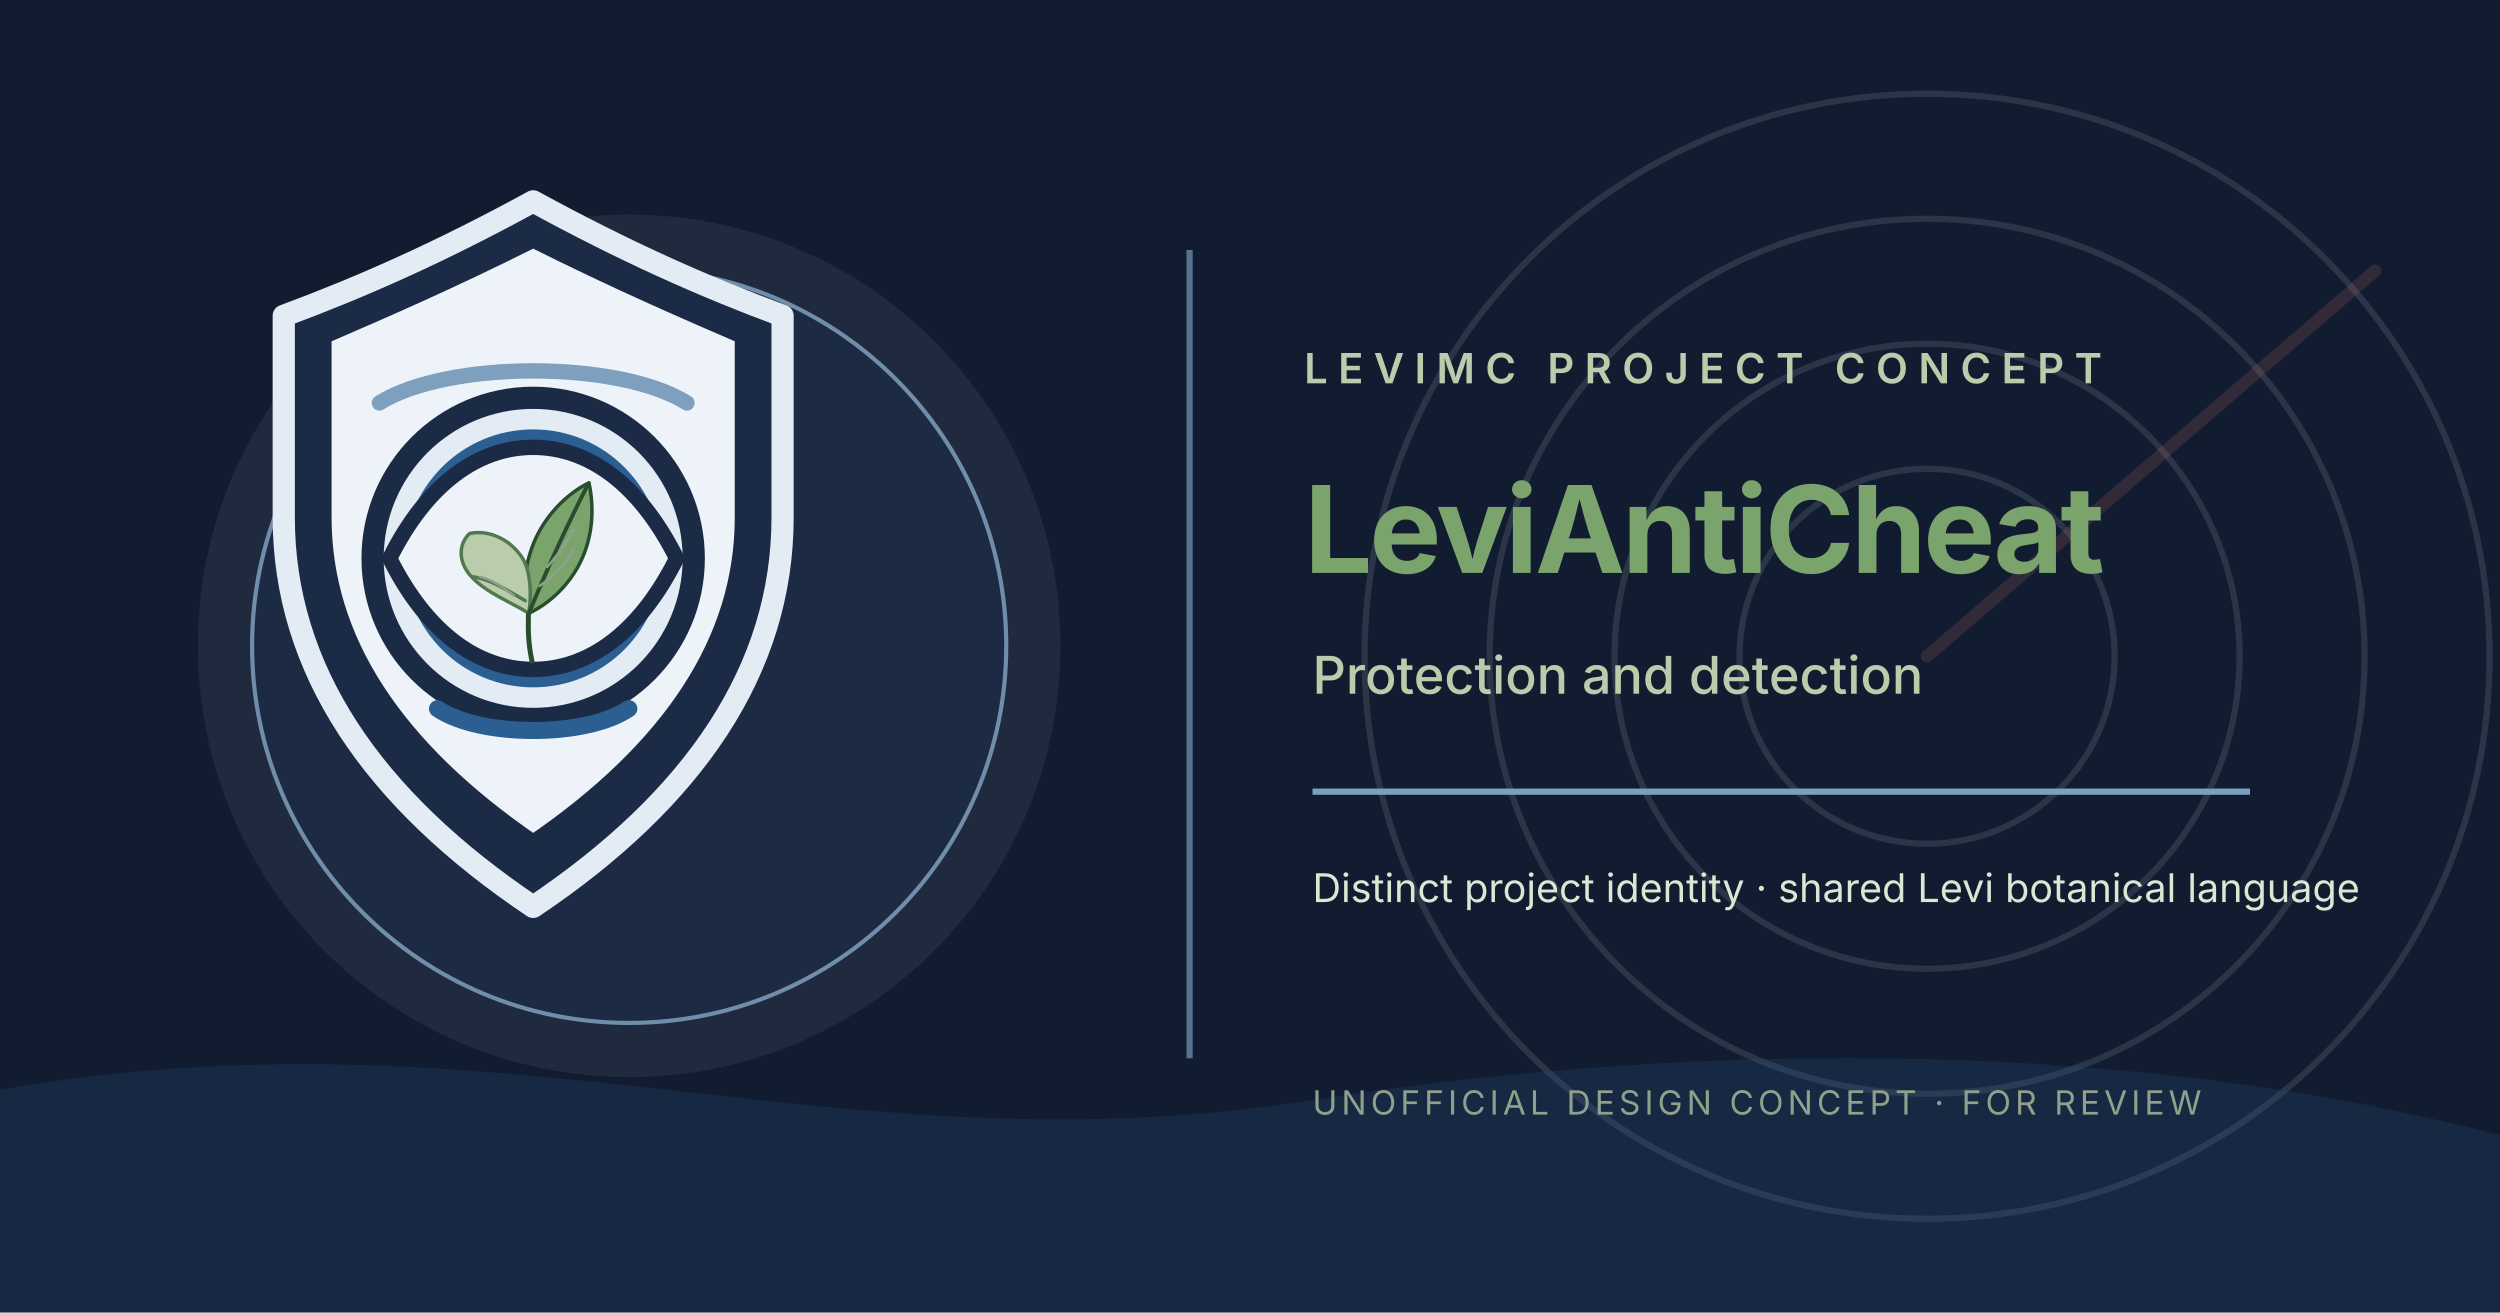
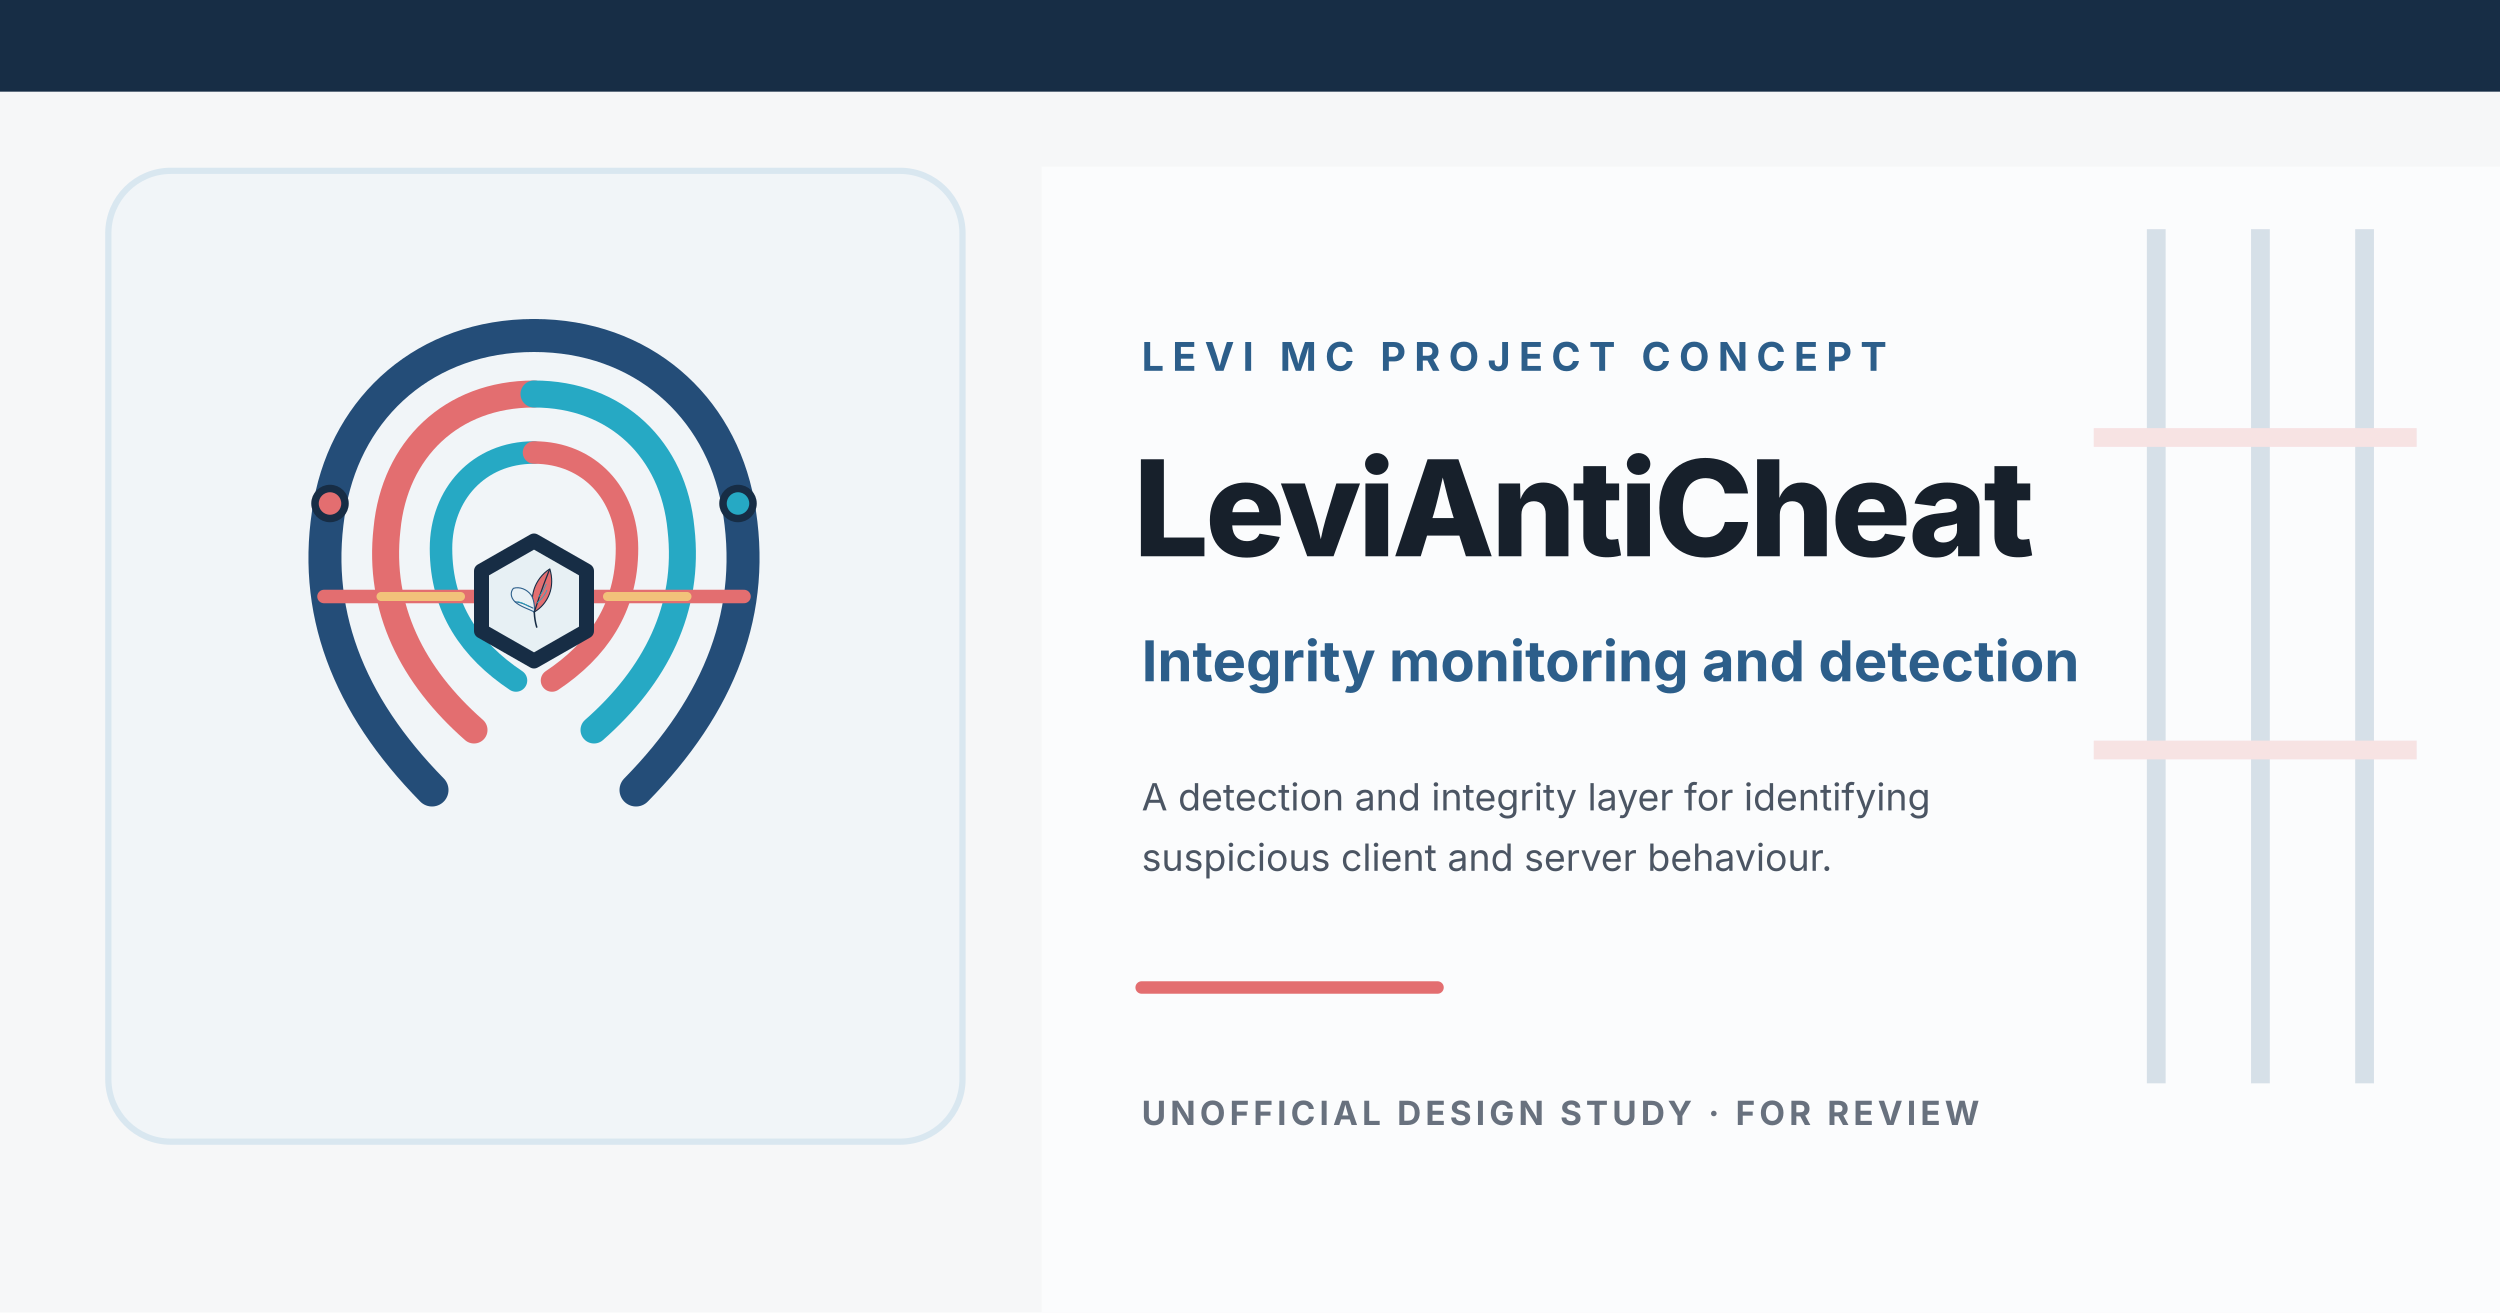
<svg xmlns="http://www.w3.org/2000/svg" width="1200" height="630" viewBox="0 0 1200 630" role="img" aria-labelledby="title desc">
-   <defs>
-     <linearGradient id="bg" x1="0" y1="0" x2="1" y2="1">
-       <stop offset="0" stop-color="#111c31" />
-       <stop offset="1" stop-color="#1b2a45" />
-     </linearGradient>
-   </defs>
-   <rect width="1200" height="630" fill="#111c31" />
-   <g>
-     <circle cx="925" cy="315" r="90" fill="none" stroke="#e3ebf4" stroke-width="3" opacity=".12" />
-     <circle cx="925" cy="315" r="150" fill="none" stroke="#e3ebf4" stroke-width="3" opacity=".12" />
-     <circle cx="925" cy="315" r="210" fill="none" stroke="#e3ebf4" stroke-width="3" opacity=".12" />
-     <circle cx="925" cy="315" r="270" fill="none" stroke="#e3ebf4" stroke-width="3" opacity=".12" />
-     <path d="M925 315 L1140 130" fill="none" stroke="#e36a69" stroke-width="6" stroke-linecap="round" stroke-linejoin="round" opacity=".16" />
+   <rect width="1200" height="630" fill="#f6f7f8" />
+   <path d="M0 0 H1200 V44 H0Z" fill="#172d45" />
+   <path d="M500 80 H1200 V630 H500Z" fill="#fbfcfd" />
+   <g fill="none" stroke-width="9" opacity=".18">
+     <path d="M1035 110 V520 M1085 110 V520 M1135 110 V520" stroke="#2c5e8a" />
+     <path d="M1005 210 H1160 M1005 360 H1160" stroke="#e36e70" />
  </g>
-   <path d="M0 523 C245 481 402 564 630 528 C823 498 1030 500 1200 545 V630 H0Z" fill="#2c5f91" opacity=".18" />
-   <circle cx="302" cy="310" r="207" fill="#e3ebf4" opacity=".07" />
-   <circle cx="302" cy="310" r="181" fill="#1b2a45" stroke="#7e9fbd" stroke-width="2" opacity=".85" />
-   <g transform="translate(46 54) scale(.82)">
-     <path d="M256 52 C309 81 356 102 402 119 V237 C402 326 350 402 256 465 C162 402 110 326 110 237 V119 C156 102 203 81 256 52Z" fill="#1b2a45" stroke="#e3ebf4" stroke-width="13" stroke-linecap="round" stroke-linejoin="round" />
-     <path d="M256 73 C306 98 343 114 380 130 V237 C380 309 338 373 256 429 C174 373 132 309 132 237 V130 C169 114 206 98 256 73Z" fill="#edf3f8" stroke="#1b2a45" stroke-width="12" stroke-linecap="round" stroke-linejoin="round" />
-     <path d="M166 170 C206 145 306 145 346 170" fill="none" stroke="#7e9fbd" stroke-width="9" stroke-linecap="round" stroke-linejoin="round" />
-     <circle cx="256" cy="261" r="94" fill="#e3ebf4" stroke="#1b2a45" stroke-width="13" />
-     <circle cx="256" cy="261" r="70" fill="#e36a69" stroke="#2c5f91" stroke-width="11" />
-     <path d="M172 261 C194 217 224 196 256 196 C288 196 318 217 340 261 C318 305 288 326 256 326 C224 326 194 305 172 261Z" fill="#edf3f8" stroke="#1b2a45" stroke-width="9" stroke-linecap="round" stroke-linejoin="round" />
-     <g transform="translate(252 270) rotate(-5) scale(0.29)" opacity="1.0">
-       <path d="M-2 80 C-12 42 -5 -12 21 -62 C45 -108 89 -151 142 -172 C149 -114 138 -60 112 -16 C86 28 44 63 -2 80Z" fill="#7ba46d" stroke="#294c2d" stroke-width="7" stroke-linejoin="round" />
-       <path d="M-2 80 C-33 56 -85 31 -112 -5 C-135 -36 -132 -71 -107 -91 C-65 -96 -23 -69 -4 -30 C8 -4 8 39 -2 80Z" fill="#b9ccac" stroke="#52784d" stroke-width="7" stroke-linejoin="round" />
-       <path d="M-3 82 C24 31 61 -42 139 -168" fill="none" stroke="#294c2d" stroke-width="8" stroke-linecap="round" />
-       <path d="M-7 54 C-45 27 -73 5 -110 -4" fill="none" stroke="#52784d" stroke-width="7" stroke-linecap="round" />
-       <path d="M-3 83 C-7 116 -8 145 -4 177" fill="none" stroke="#294c2d" stroke-width="10" stroke-linecap="round" />
-       <path d="M24 27 C54 10 82 -12 100 -42 M43 -10 C69 -34 87 -58 103 -81 M-29 42 C-55 17 -75 4 -94 -2" fill="none" stroke="#90a08c" stroke-width="5" stroke-linecap="round" />
+   <rect x="52" y="82" width="410" height="466" rx="30" fill="#f1f5f8" stroke="#d9e7f0" stroke-width="3" />
+   <g transform="translate(72 102) scale(.72)">
+     <path d="M256 82 C184 82 132 129 120 194 C107 265 132 328 188 385" fill="none" stroke="#244d78" stroke-width="22" stroke-linecap="round" stroke-linejoin="round" />
+     <path d="M256 121 C201 121 163 158 158 211 C152 264 175 309 216 345" fill="none" stroke="#e36e70" stroke-width="18" stroke-linecap="round" stroke-linejoin="round" />
+     <path d="M256 160 C219 160 194 188 194 224 C194 264 214 292 244 312" fill="none" stroke="#26a9c4" stroke-width="15" stroke-linecap="round" stroke-linejoin="round" />
+     <path d="M256 82 C328 82 380 129 392 194 C405 265 380 328 324 385" fill="none" stroke="#244d78" stroke-width="22" stroke-linecap="round" stroke-linejoin="round" />
+     <path d="M256 121 C311 121 349 158 354 211 C360 264 337 309 296 345" fill="none" stroke="#26a9c4" stroke-width="18" stroke-linecap="round" stroke-linejoin="round" />
+     <path d="M256 160 C293 160 318 188 318 224 C318 264 298 292 268 312" fill="none" stroke="#e36e70" stroke-width="15" stroke-linecap="round" stroke-linejoin="round" />
+     <path d="M116 256 H396" fill="none" stroke="#e36e70" stroke-width="9" stroke-linecap="round" stroke-linejoin="round" />
+     <path d="M154 256 H207 M305 256 H358" fill="none" stroke="#f2c27a" stroke-width="6" stroke-linecap="round" stroke-linejoin="round" />
+     <polygon points="256,219 291,239 291,279 256,299 221,279 221,239" fill="#e7f0f4" stroke="#172d45" stroke-width="10" stroke-linejoin="round" />
+     <g transform="translate(255 258) rotate(-10) scale(0.105)" opacity="1.0">
+       <path d="M-2 80 C-12 42 -5 -12 21 -62 C45 -108 89 -151 142 -172 C149 -114 138 -60 112 -16 C86 28 44 63 -2 80Z" fill="#e36e70" stroke="#172d45" stroke-width="7" stroke-linejoin="round" />
+       <path d="M-2 80 C-33 56 -85 31 -112 -5 C-135 -36 -132 -71 -107 -91 C-65 -96 -23 -69 -4 -30 C8 -4 8 39 -2 80Z" fill="#e8f1f5" stroke="#2c5e8a" stroke-width="7" stroke-linejoin="round" />
+       <path d="M-3 82 C24 31 61 -42 139 -168" fill="none" stroke="#172d45" stroke-width="8" stroke-linecap="round" />
+       <path d="M-7 54 C-45 27 -73 5 -110 -4" fill="none" stroke="#2c5e8a" stroke-width="7" stroke-linecap="round" />
+       <path d="M-3 83 C-7 116 -8 145 -4 177" fill="none" stroke="#172d45" stroke-width="10" stroke-linecap="round" />
+       <path d="M24 27 C54 10 82 -12 100 -42 M43 -10 C69 -34 87 -58 103 -81 M-29 42 C-55 17 -75 4 -94 -2" fill="none" stroke="#26a9c4" stroke-width="5" stroke-linecap="round" />
    </g>
-     <path d="M200 349 C225 366 287 366 312 349" fill="none" stroke="#2c5f91" stroke-width="10" stroke-linecap="round" stroke-linejoin="round" />
+     <circle cx="120" cy="194" r="10" fill="#e36e70" stroke="#172d45" stroke-width="5" />
+     <circle cx="392" cy="194" r="10" fill="#26a9c4" stroke="#172d45" stroke-width="5" />
  </g>
-   <path d="M571 120 V508" stroke="#7e9fbd" stroke-width="3" opacity=".65" />
-   <text x="626" y="184" fill="#b9ccac" font-family="Inter,Segoe UI,sans-serif" font-size="20" font-weight="600" letter-spacing="5">LEVIMC PROJECT CONCEPT</text>
-   <text x="626" y="275" fill="#7ba46d" font-family="Inter,Segoe UI,sans-serif" font-size="58" font-weight="750" letter-spacing="-1.5">LeviAntiCheat</text>
-   <text x="630" y="333" fill="#b9ccac" font-family="Inter,Segoe UI,sans-serif" font-size="25" font-weight="500">Protection and detection</text>
-   <path d="M630 380 H1080" stroke="#7e9fbd" stroke-width="3" />
-   <text x="630" y="433" fill="#dce7d3" font-family="Inter,Segoe UI,sans-serif" font-size="19">Distinct project identity · shared Levi botanical language</text>
-   <text x="630" y="535" fill="#90a08c" font-family="Inter,Segoe UI,sans-serif" font-size="16" letter-spacing="2">UNOFFICIAL DESIGN CONCEPT · FOR REVIEW</text>
+   <text x="548" y="178" fill="#2c5e8a" font-family="Inter,Segoe UI,sans-serif" font-size="19" font-weight="750" letter-spacing="4">LEVI MC PROJECT CONCEPT</text>
+   <text x="544" y="267" fill="#17202b" font-family="Inter,Segoe UI,sans-serif" font-size="64" font-weight="780" letter-spacing="-1.7">LeviAntiCheat</text>
+   <text x="548" y="327" fill="#2c5e8a" font-family="Inter,Segoe UI,sans-serif" font-size="27" font-weight="650">Integrity monitoring and detection</text>
+   <text x="548" y="389" fill="#4b5563" font-family="Inter,Segoe UI,sans-serif" font-size="18">
+     <tspan x="548" dy="0">A detection and integrity layer for identifying</tspan>
+     <tspan x="548" dy="29">suspicious client and server behaviour.</tspan>
+   </text>
+   <path d="M548 474 H690" stroke="#e36e70" stroke-width="6" stroke-linecap="round" />
+   <text x="548" y="540" fill="#68717e" font-family="Inter,Segoe UI,sans-serif" font-size="16" font-weight="650" letter-spacing="2">UNOFFICIAL DESIGN STUDY · FOR REVIEW</text>
</svg>
